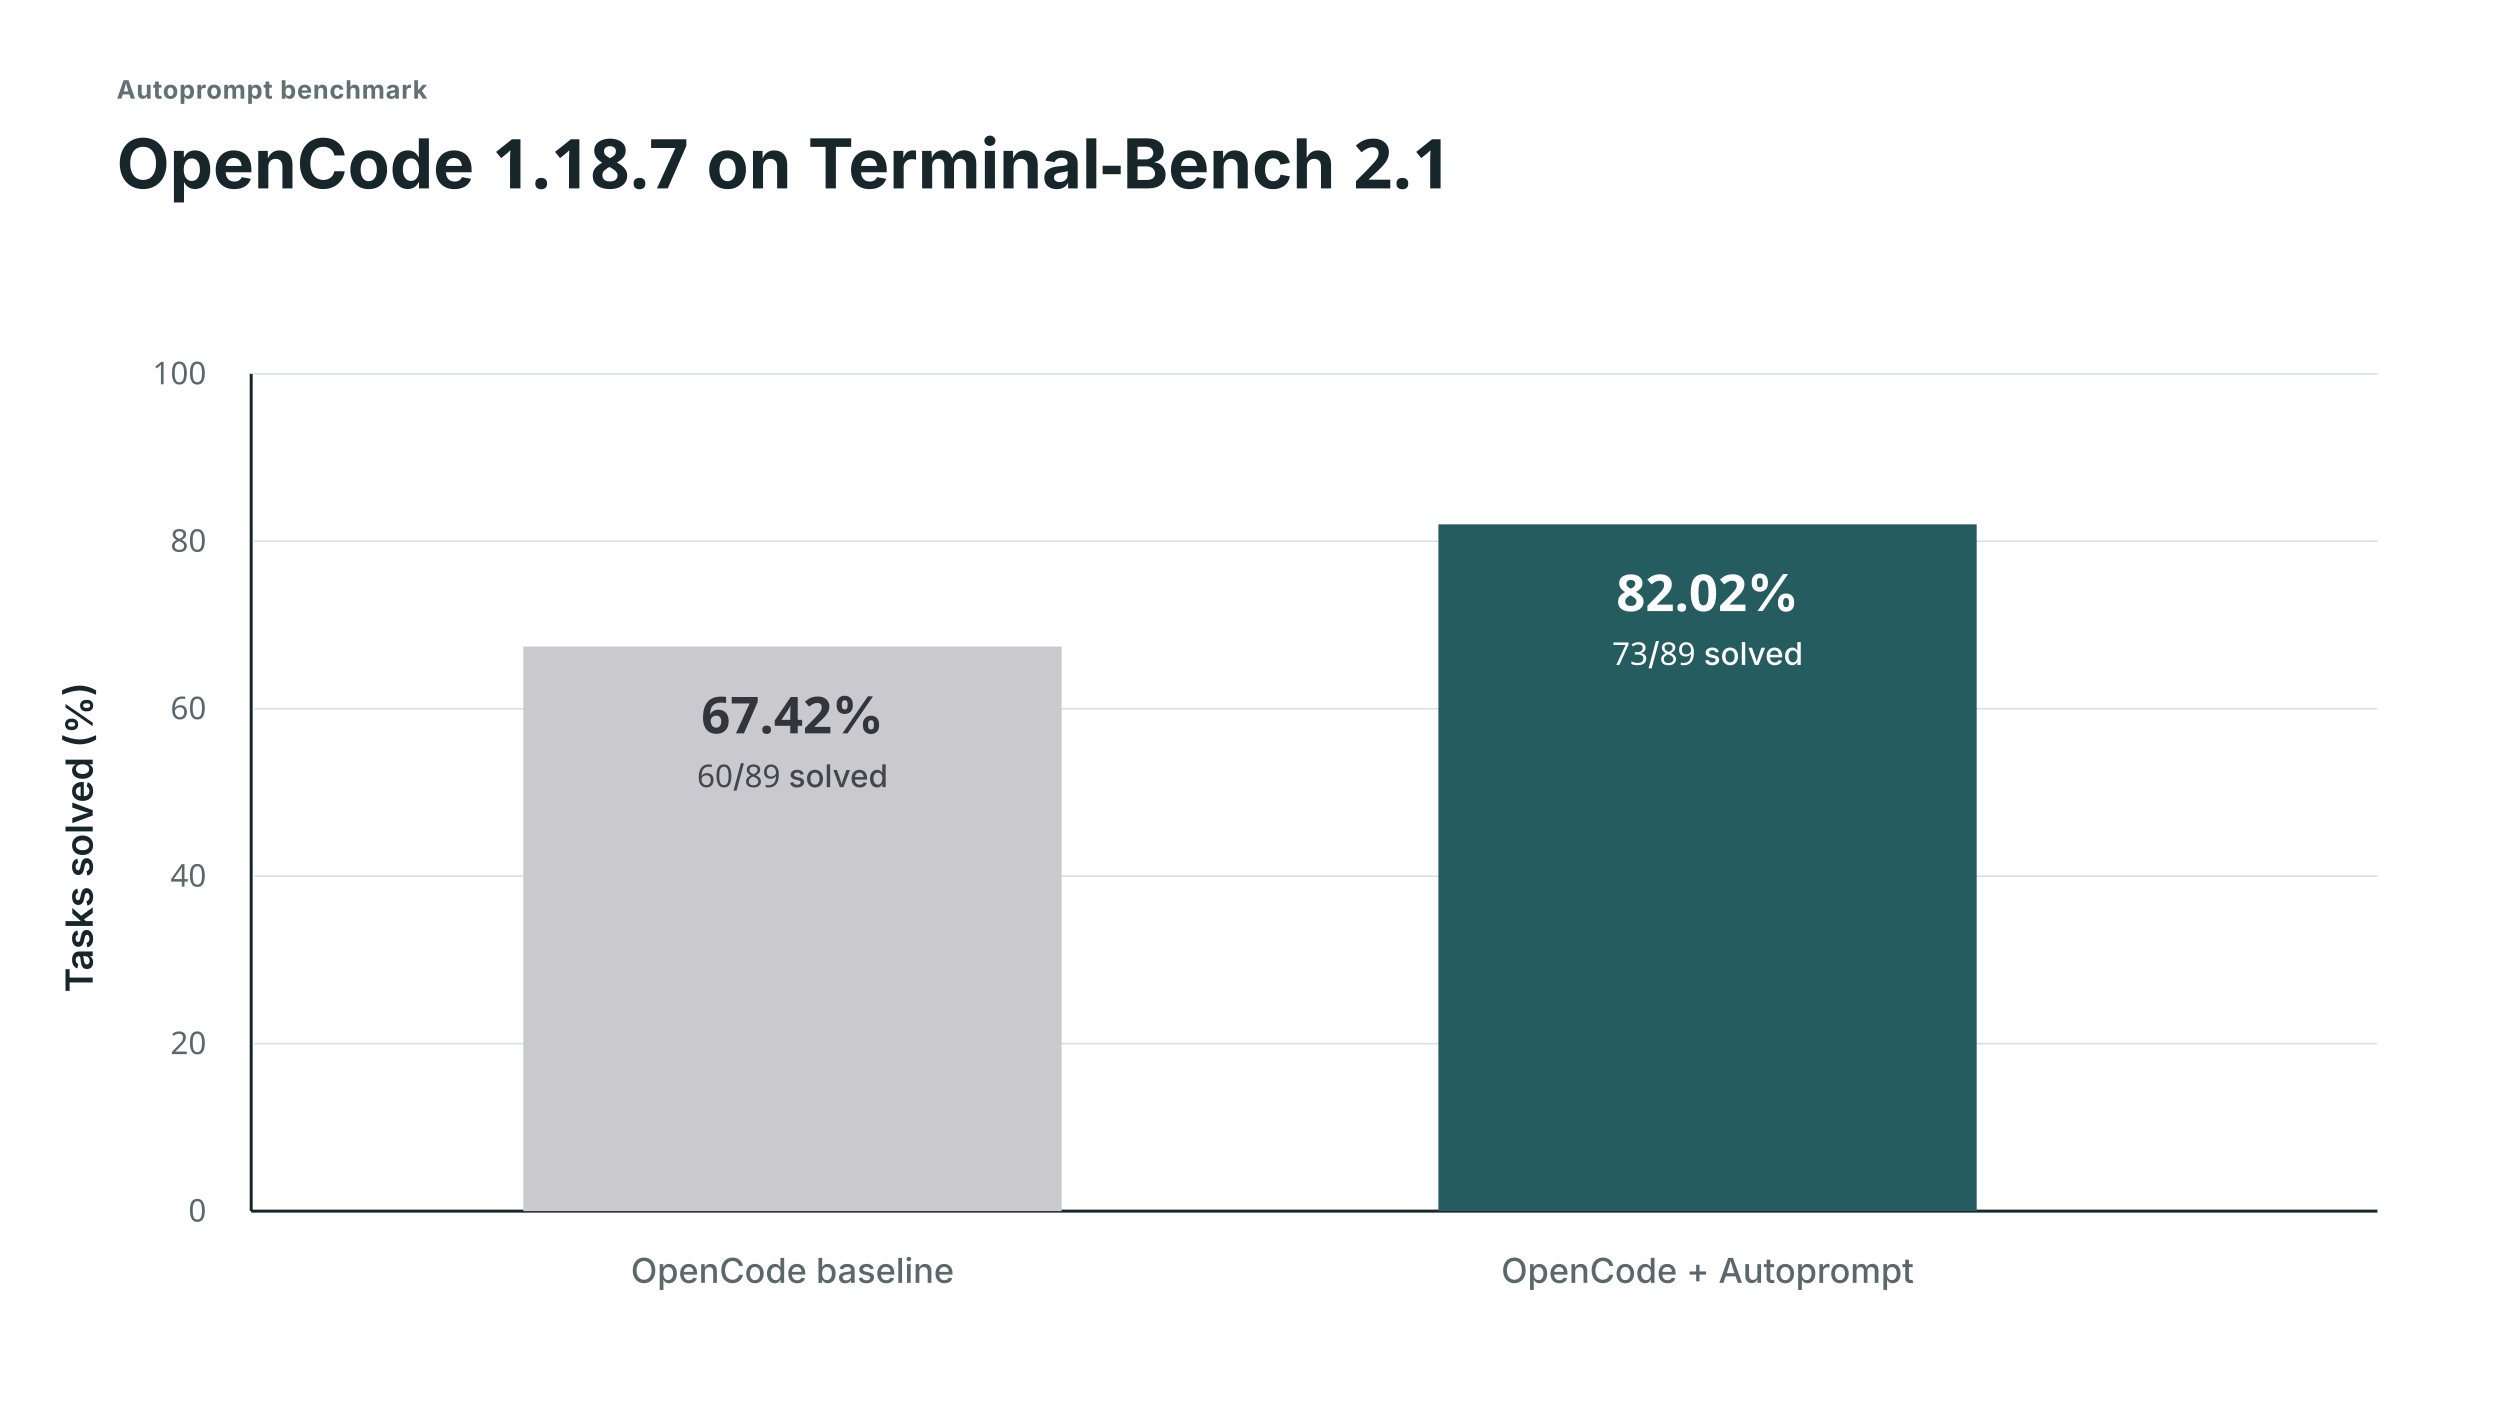
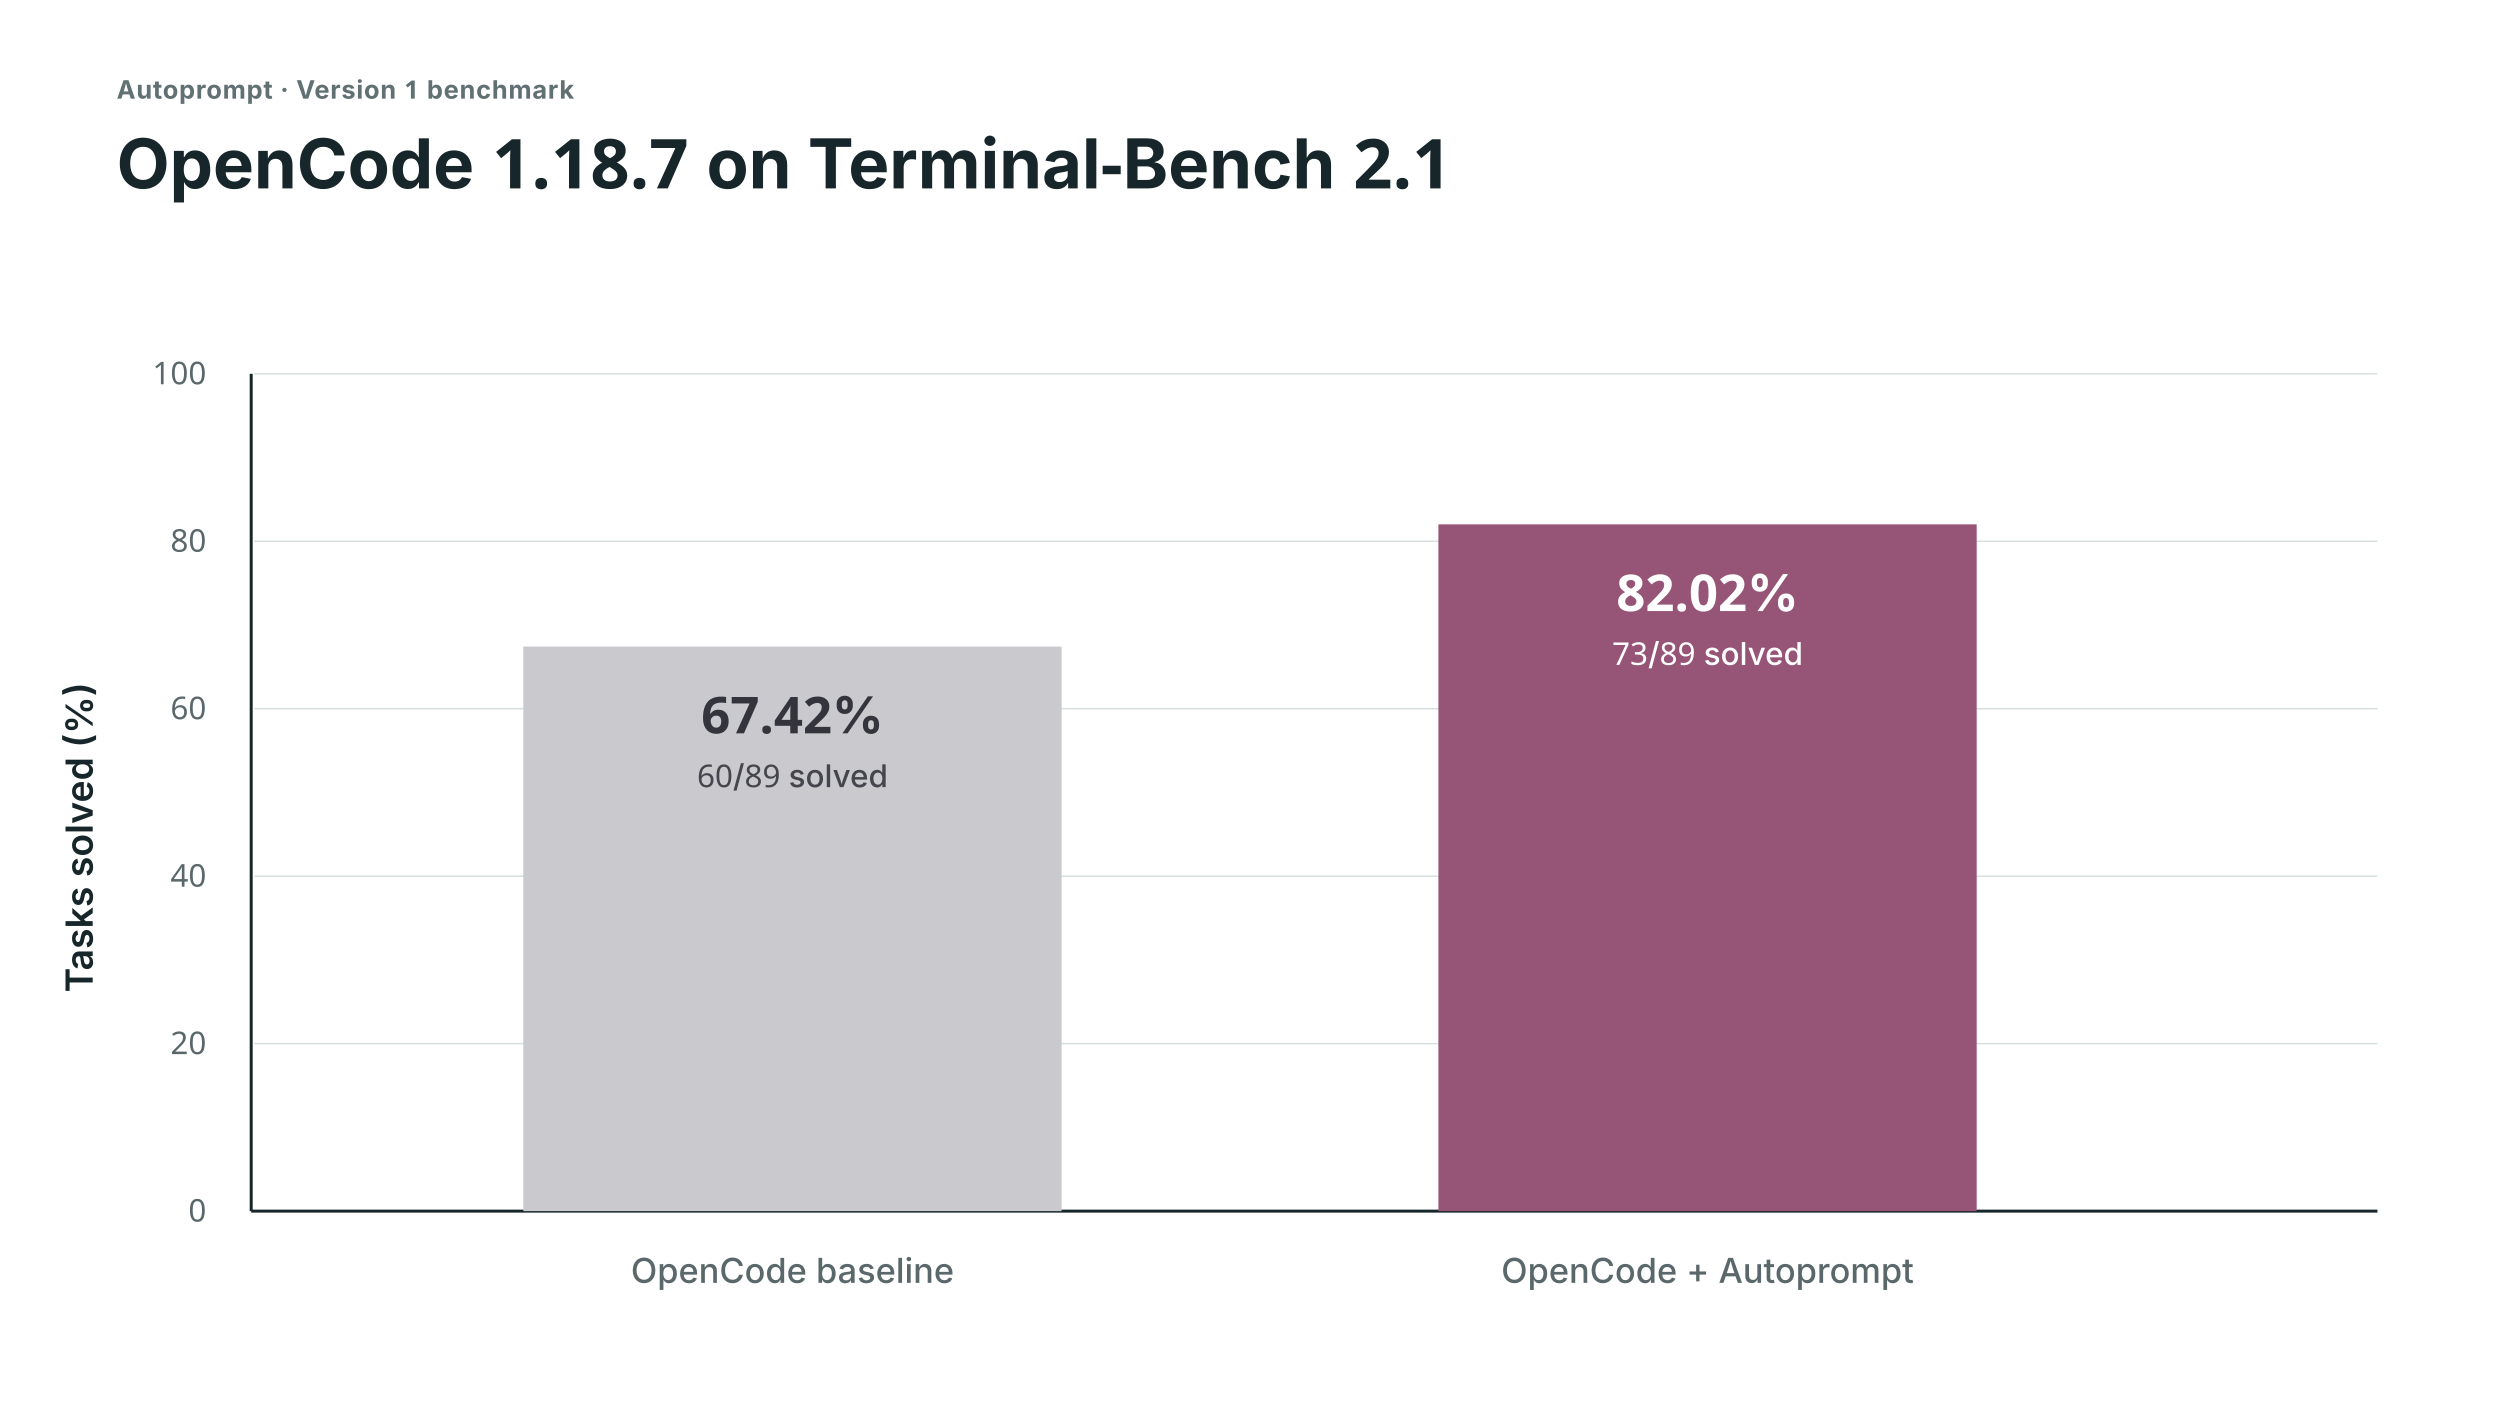
<svg xmlns="http://www.w3.org/2000/svg" viewBox="0 0 1672 941" role="img" aria-labelledby="title desc">
  <defs>
    <style>
      text { font-family: system-ui, -apple-system, BlinkMacSystemFont, "Segoe UI", "Microsoft YaHei", "Malgun Gothic", "Noto Sans Arabic", sans-serif; }
      .eyebrow { fill: #617073; font-size: 17px; font-weight: 650; letter-spacing: .5px; }
      .title { fill: #17262a; font-size: 46px; font-weight: 700; }
      .tick { fill: #5b686b; font-size: 21px; font-weight: 450; }
      .axis-label { fill: #17262a; font-size: 25px; font-weight: 600; }
      .category { fill: #5b686b; font-size: 23px; font-weight: 500; }
      .value-dark { fill: #34343c; font-size: 34px; font-weight: 700; }
      .value-light { fill: #ffffff; font-size: 34px; font-weight: 700; }
      .bar-copy-dark { fill: #45454e; font-size: 21px; font-weight: 450; }
      .bar-copy-light { fill: #ffffff; font-size: 21px; font-weight: 450; }
      .axis { stroke: #17262a; stroke-width: 2; }
      .grid { stroke: #d7dede; stroke-width: 1; }
    </style>
  </defs>
  <rect width="1672" height="941" fill="#ffffff" />
-   <text x="78" y="66" class="eyebrow">Autoprompt benchmark</text>
+   <text x="78" y="66" class="eyebrow">Autoprompt · Version 1 benchmark</text>
  <text x="78" y="126" class="title">OpenCode 1.18.7 on Terminal-Bench 2.1</text>
  <g class="grid">
    <line x1="170" y1="250" x2="1590" y2="250" />
    <line x1="170" y1="362" x2="1590" y2="362" />
    <line x1="170" y1="474" x2="1590" y2="474" />
    <line x1="170" y1="586" x2="1590" y2="586" />
    <line x1="170" y1="698" x2="1590" y2="698" />
    <line x1="170" y1="810" x2="1590" y2="810" />
  </g>
  <line x1="168" y1="250" x2="168" y2="810" class="axis" />
  <line x1="168" y1="810" x2="1590" y2="810" class="axis" />
  <g class="tick" text-anchor="end">
    <text x="138" y="817">0</text>
    <text x="138" y="705">20</text>
    <text x="138" y="593">40</text>
    <text x="138" y="481">60</text>
    <text x="138" y="369">80</text>
    <text x="138" y="257">100</text>
  </g>
  <rect x="350" y="432.448" width="360" height="377.552" fill="#c9c9ce" />
-   <rect x="962" y="350.688" width="360" height="459.312" fill="#255c60" />
+   <rect x="962" y="350.688" width="360" height="459.312" fill="#965477" />
  <text x="530" y="490.448" class="value-dark" text-anchor="middle">67.42%</text>
  <text x="530" y="526.448" class="bar-copy-dark" text-anchor="middle">60/89 solved</text>
  <text x="530" y="858" class="category" text-anchor="middle">OpenCode baseline</text>
  <text x="1142" y="408.688" class="value-light" text-anchor="middle">82.02%</text>
  <text x="1142" y="444.688" class="bar-copy-light" text-anchor="middle">73/89 solved</text>
  <text x="1142" y="858" class="category" text-anchor="middle">OpenCode + Autoprompt</text>
  <text x="62" y="560" class="axis-label" text-anchor="middle" transform="rotate(-90 62 560)">Tasks solved (%)</text>
</svg>
